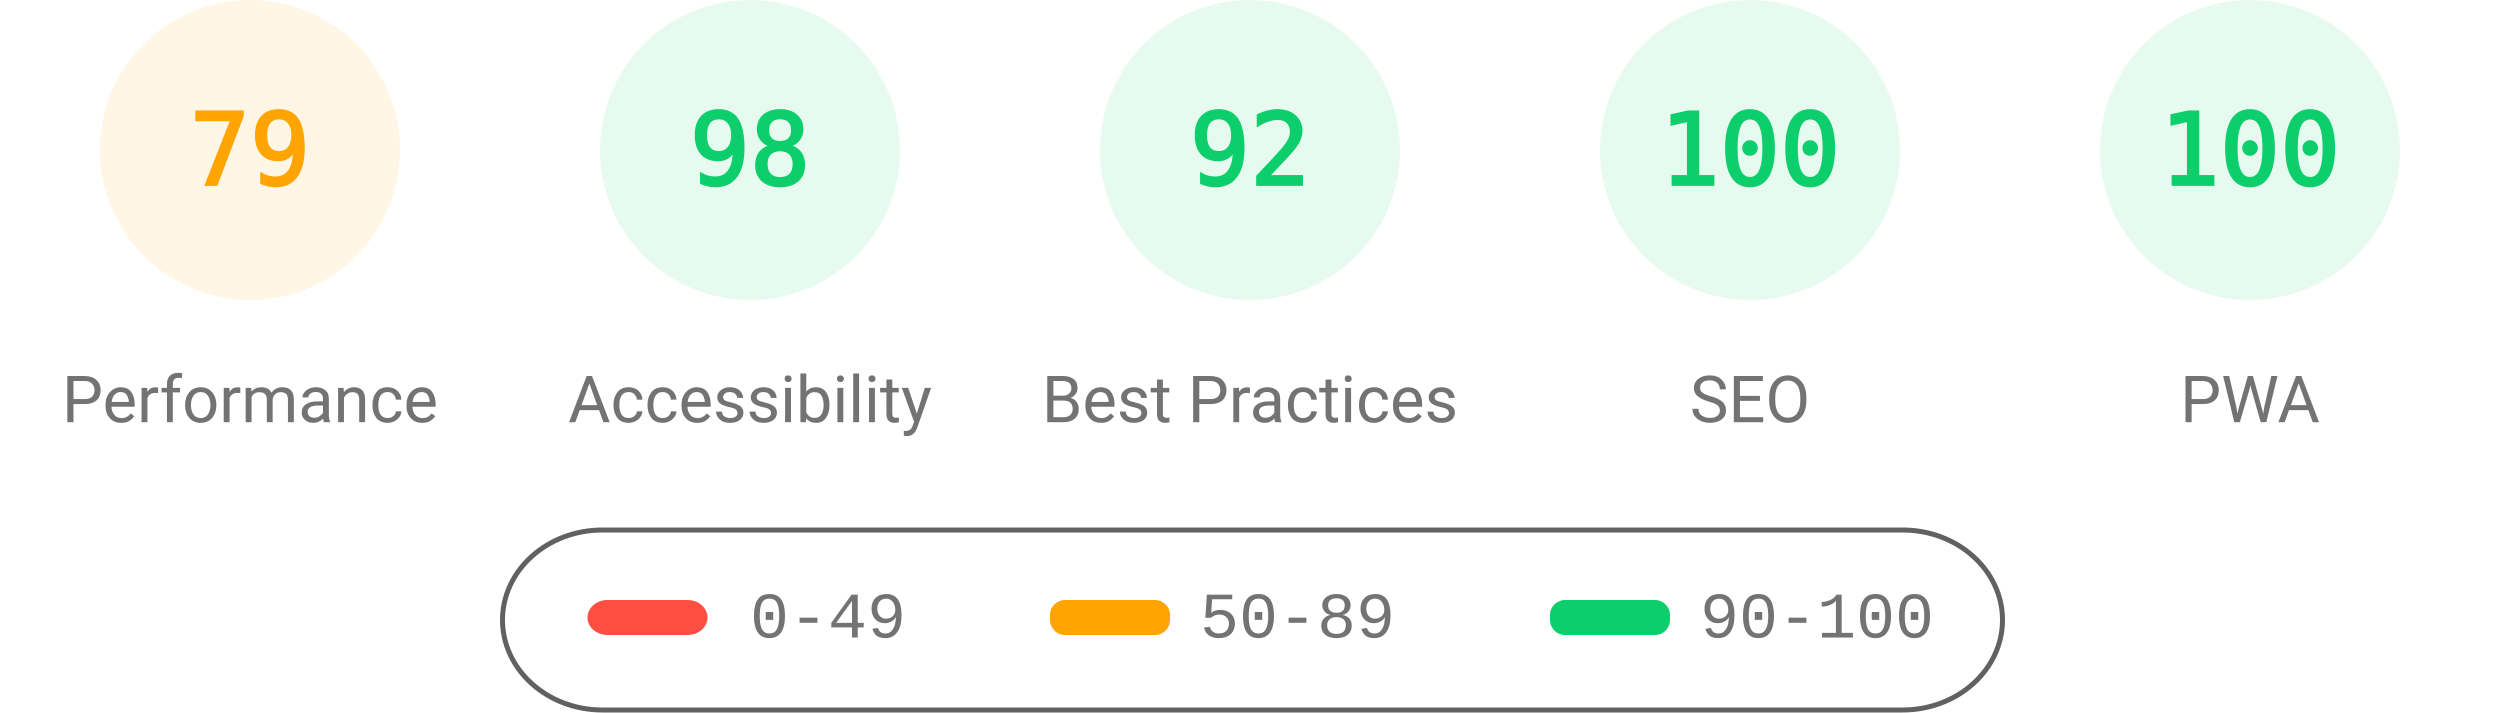
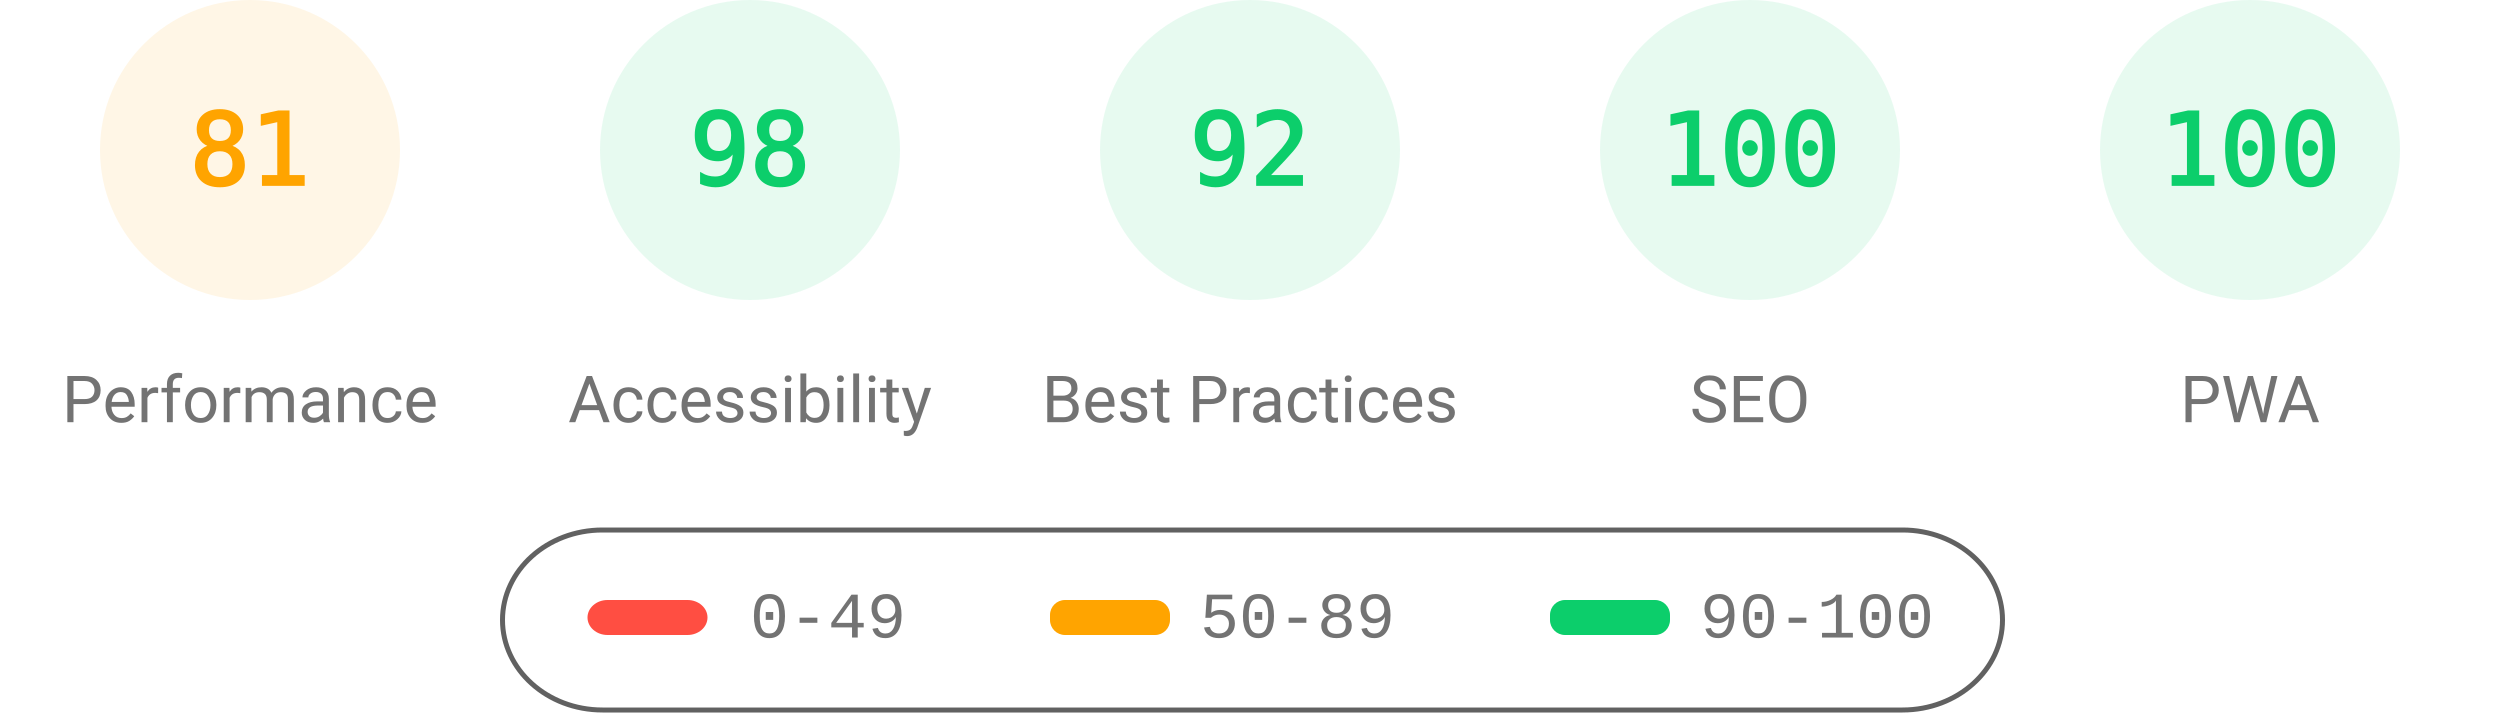
<svg xmlns="http://www.w3.org/2000/svg" fill="none" width="1000" height="285">
  <style>.gauge-base{opacity:.1}.gauge-arc{fill:none;animation-delay:250ms;stroke-linecap:round;transform:rotate(-90deg);transform-origin:100px 60px;animation:load-gauge 1s ease forwards}.guage-text{font-size:40px;font-family:monospace;text-align:center}.guage-red{color:#ff4e42;fill:#ff4e42;stroke:#ff4e42}.guage-orange{color:#ffa400;fill:#ffa400;stroke:#ffa400}.guage-green{color:#0cce6b;fill:#0cce6b;stroke:#0cce6b}.guage-undefined{color:#5c5c5c;fill:#5c5c5c;stroke:#5c5c5c}.guage-title{color:#737373;fill:#737373;stroke:none;font-size:26px;line-height:26px;font-family:Roboto,Halvetica,Arial,sans-serif}@keyframes load-gauge{from{stroke-dasharray:0 352.858}}</style>
  <svg class="guage-div guage-perf guage-orange" viewBox="0 0 200 200" width="200" height="200">
    <circle class="gauge-base" r="56" cx="100" cy="60" stroke-width="8" />
-     <circle class="gauge-arc guage-arc-1" r="56" cx="100" cy="60" stroke-width="8" style="stroke-dasharray:277.968,351.858" />
-     <text class="guage-text" x="100" y="60" alignment-baseline="central" dominant-baseline="central" text-anchor="middle">79</text>
+     <circle class="gauge-arc guage-arc-1" r="56" cx="100" cy="60" stroke-width="8" style="stroke-dasharray:285.005,351.858" />
+     <text class="guage-text" x="100" y="60" alignment-baseline="central" dominant-baseline="central" text-anchor="middle">81</text>
    <text class="guage-title" x="100" y="160" alignment-baseline="central" dominant-baseline="central" text-anchor="middle">Performance</text>
  </svg>
  <svg class="guage-div guage-acc guage-green" viewBox="0 0 200 200" width="200" height="200" x="200">
    <circle class="gauge-base" r="56" cx="100" cy="60" stroke-width="8" />
    <circle class="gauge-arc guage-arc-2" r="56" cx="100" cy="60" stroke-width="8" style="stroke-dasharray:344.821,351.858" />
    <text class="guage-text" x="100" y="60" alignment-baseline="central" dominant-baseline="central" text-anchor="middle">98</text>
    <text class="guage-title" x="100" y="160" alignment-baseline="central" dominant-baseline="central" text-anchor="middle">Accessibility</text>
  </svg>
  <svg class="guage-div guage-best guage-green" viewBox="0 0 200 200" width="200" height="200" x="400">
    <circle class="gauge-base" r="56" cx="100" cy="60" stroke-width="8" />
    <circle class="gauge-arc guage-arc-3" r="56" cx="100" cy="60" stroke-width="8" style="stroke-dasharray:323.709,351.858" />
    <text class="guage-text" x="100" y="60" alignment-baseline="central" dominant-baseline="central" text-anchor="middle">92</text>
    <text class="guage-title" x="100" y="160" alignment-baseline="central" dominant-baseline="central" text-anchor="middle">Best Practices</text>
  </svg>
  <svg class="guage-div guage-seo guage-green" viewBox="0 0 200 200" width="200" height="200" x="600">
    <circle class="gauge-base" r="56" cx="100" cy="60" stroke-width="8" />
    <circle class="gauge-arc guage-arc-4" r="56" cx="100" cy="60" stroke-width="8" style="stroke-dasharray:351.858,351.858" />
    <text class="guage-text" x="100" y="60" alignment-baseline="central" dominant-baseline="central" text-anchor="middle">100</text>
    <text class="guage-title" x="100" y="160" alignment-baseline="central" dominant-baseline="central" text-anchor="middle">SEO</text>
  </svg>
  <svg class="guage-div guage-pwa guage-green" viewBox="0 0 200 200" width="200" height="200" x="800">
    <circle class="gauge-base" r="56" cx="100" cy="60" stroke-width="8" />
    <circle class="gauge-arc guage-arc-4" r="56" cx="100" cy="60" stroke-width="8" style="stroke-dasharray:351.858,351.858" />
    <text class="guage-text" x="100" y="60" alignment-baseline="central" dominant-baseline="central" text-anchor="middle">100</text>
    <text class="guage-title" x="100" y="160" alignment-baseline="central" dominant-baseline="central" text-anchor="middle">PWA</text>
  </svg>
  <svg width="604" height="76" x="200" y="210">
    <path fill="none" id="canvas_background" d="M-1-1h604v80H-1z" />
    <rect fill-opacity="0" stroke="#616161" stroke-width="2" rx="40" id="svg_2" height="72" width="600" y="2" x="1" fill="#000" />
    <rect stroke="#000" rx="8" id="svg_3" height="14" width="48" y="30" x="35" stroke-opacity="null" stroke-width="0" fill="#ff4e42" />
    <rect stroke="#000" rx="6" id="svg_4" height="14" width="48" y="30" x="220" stroke-opacity="null" stroke-width="0" fill="#ffa400" />
    <rect stroke="#000" rx="6" id="svg_5" height="14" width="48" y="30" x="420" stroke-opacity="null" stroke-width="0" fill="#0cce6b" />
    <text xml:space="preserve" text-anchor="start" font-family="'Courier New', Courier, monospace" font-size="26" id="svg_6" y="45" x="100" stroke-opacity="null" stroke-width="0" stroke="#000" fill="#737373">0-49</text>
    <text xml:space="preserve" text-anchor="start" font-family="'Courier New', Courier, monospace" font-size="26" id="svg_7" y="45" x="280" stroke-opacity="null" stroke-width="0" stroke="#000" fill="#737373">50-89</text>
    <text xml:space="preserve" text-anchor="start" font-family="'Courier New', Courier, monospace" font-size="26" id="svg_8" y="45" x="480" stroke-opacity="null" stroke-width="0" stroke="#000" fill="#737373">90-100</text>
  </svg>
</svg>
